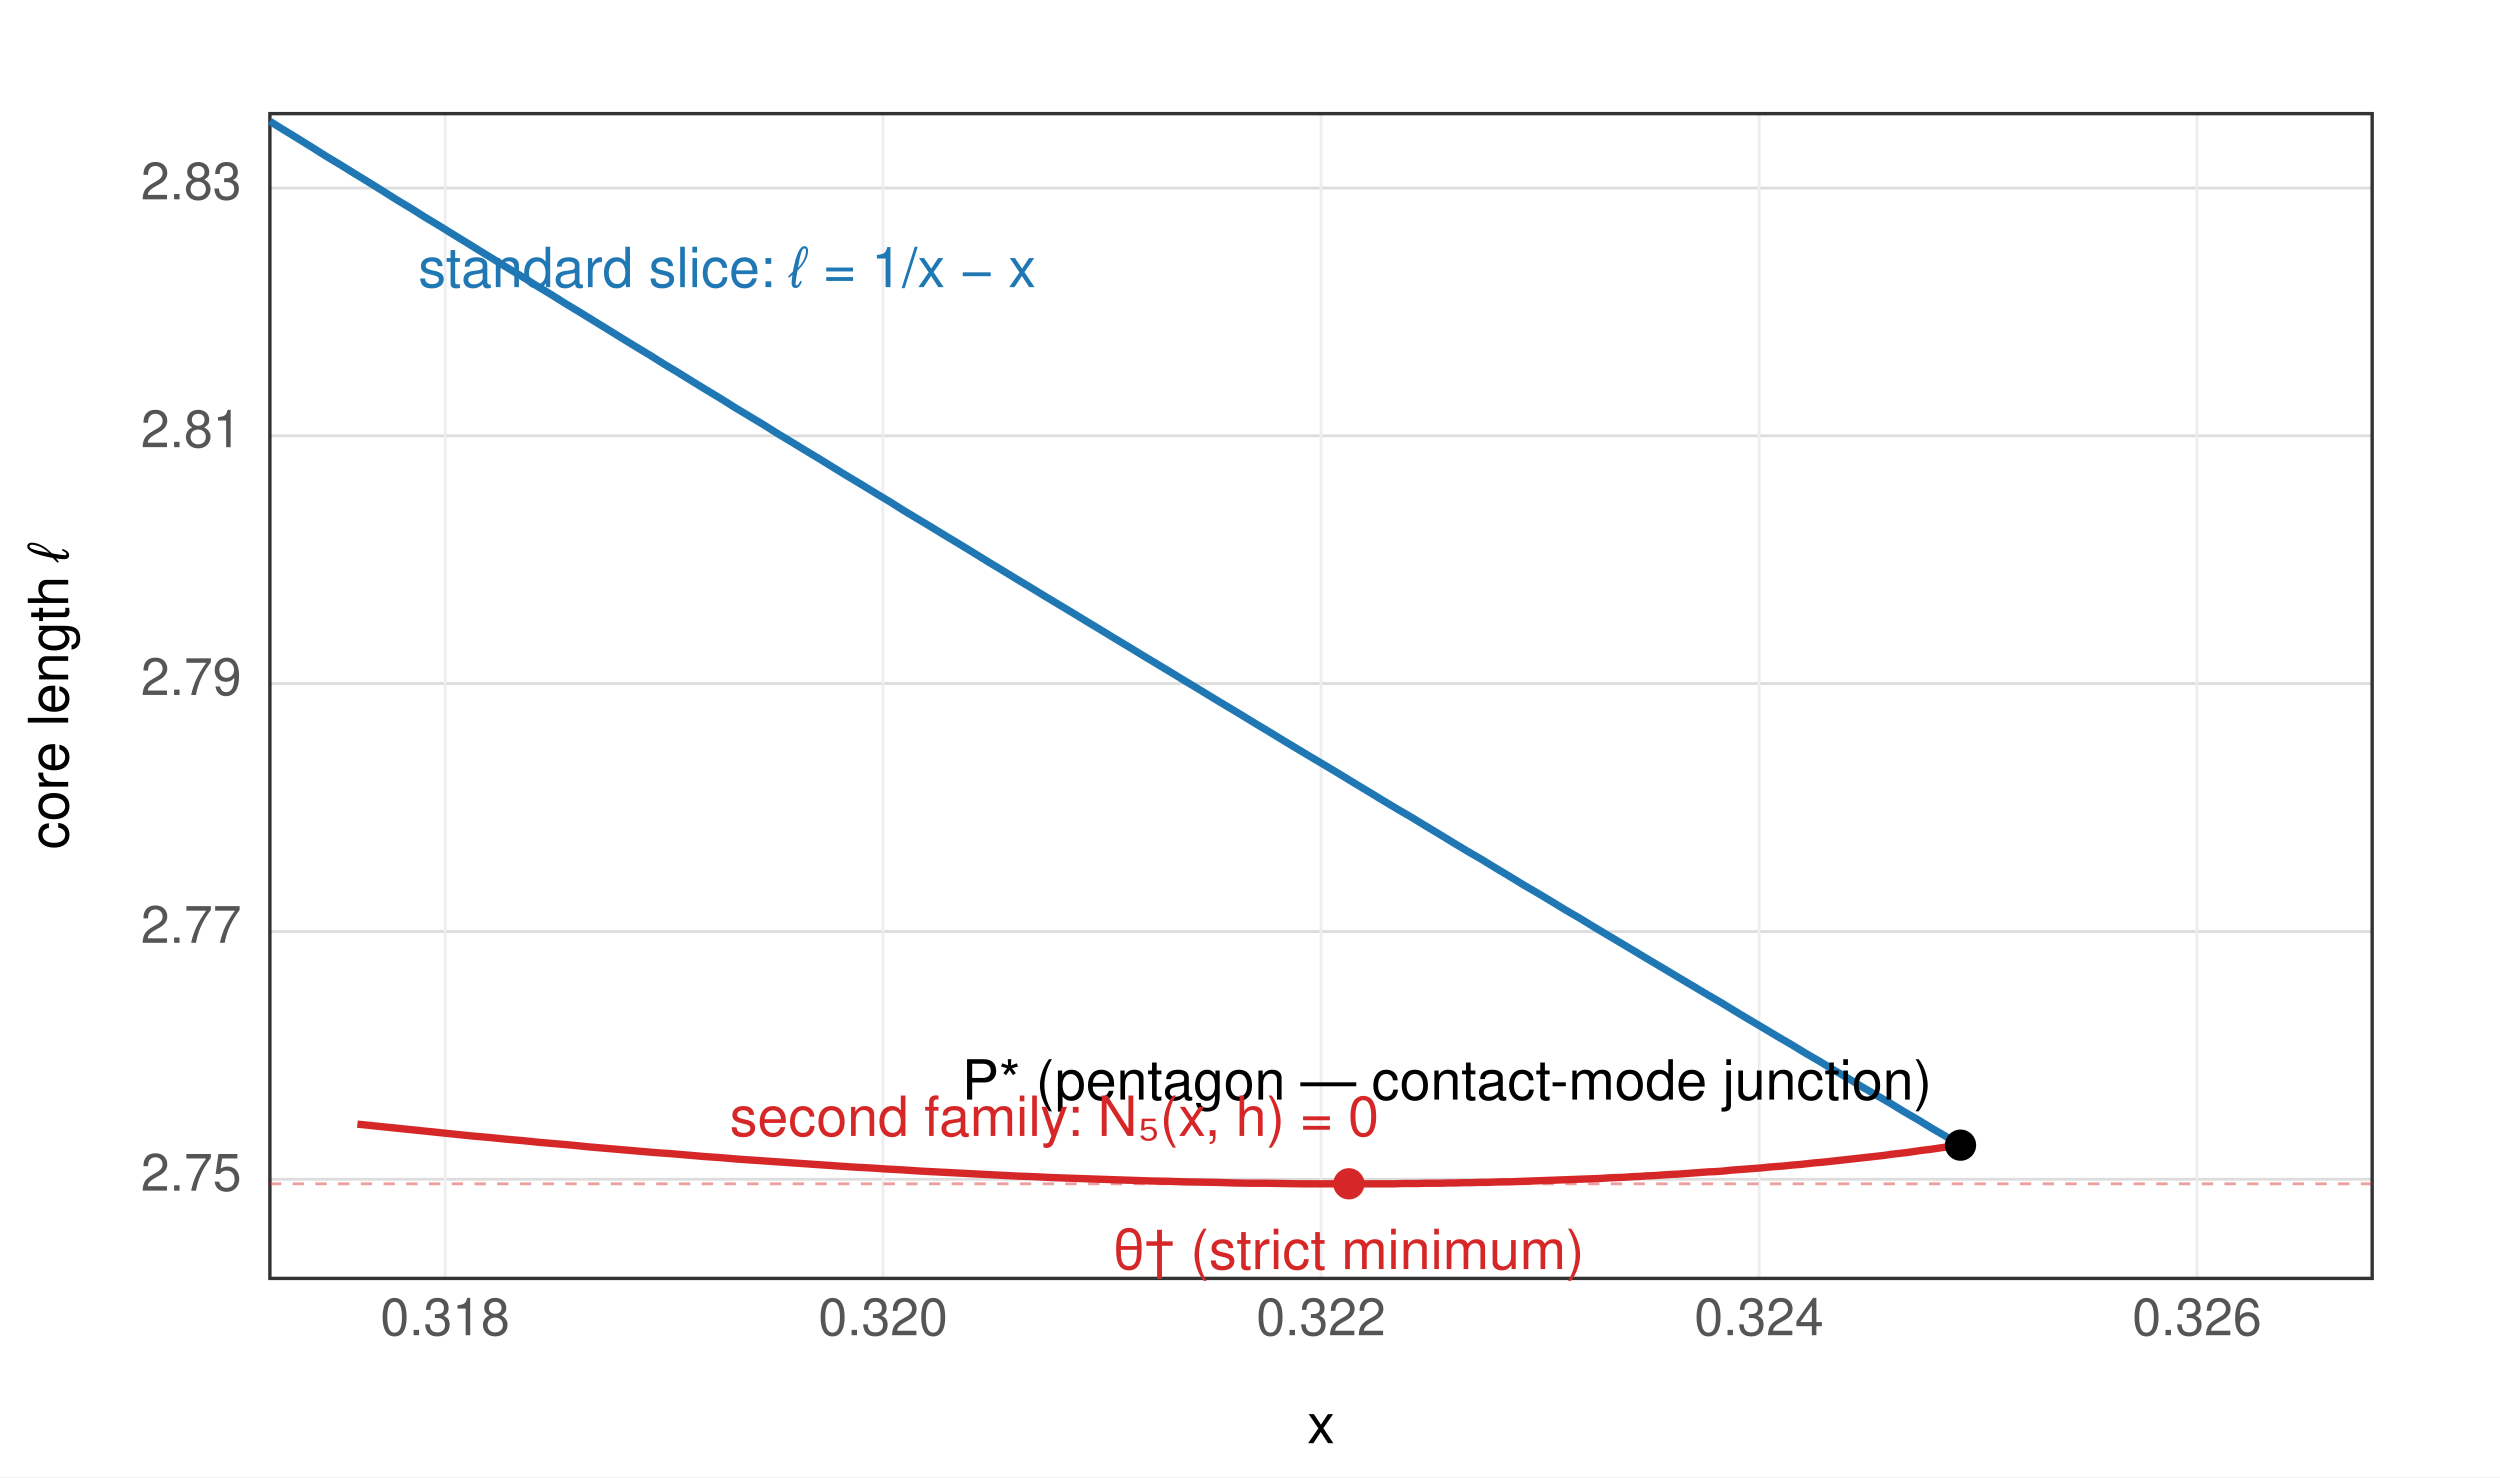
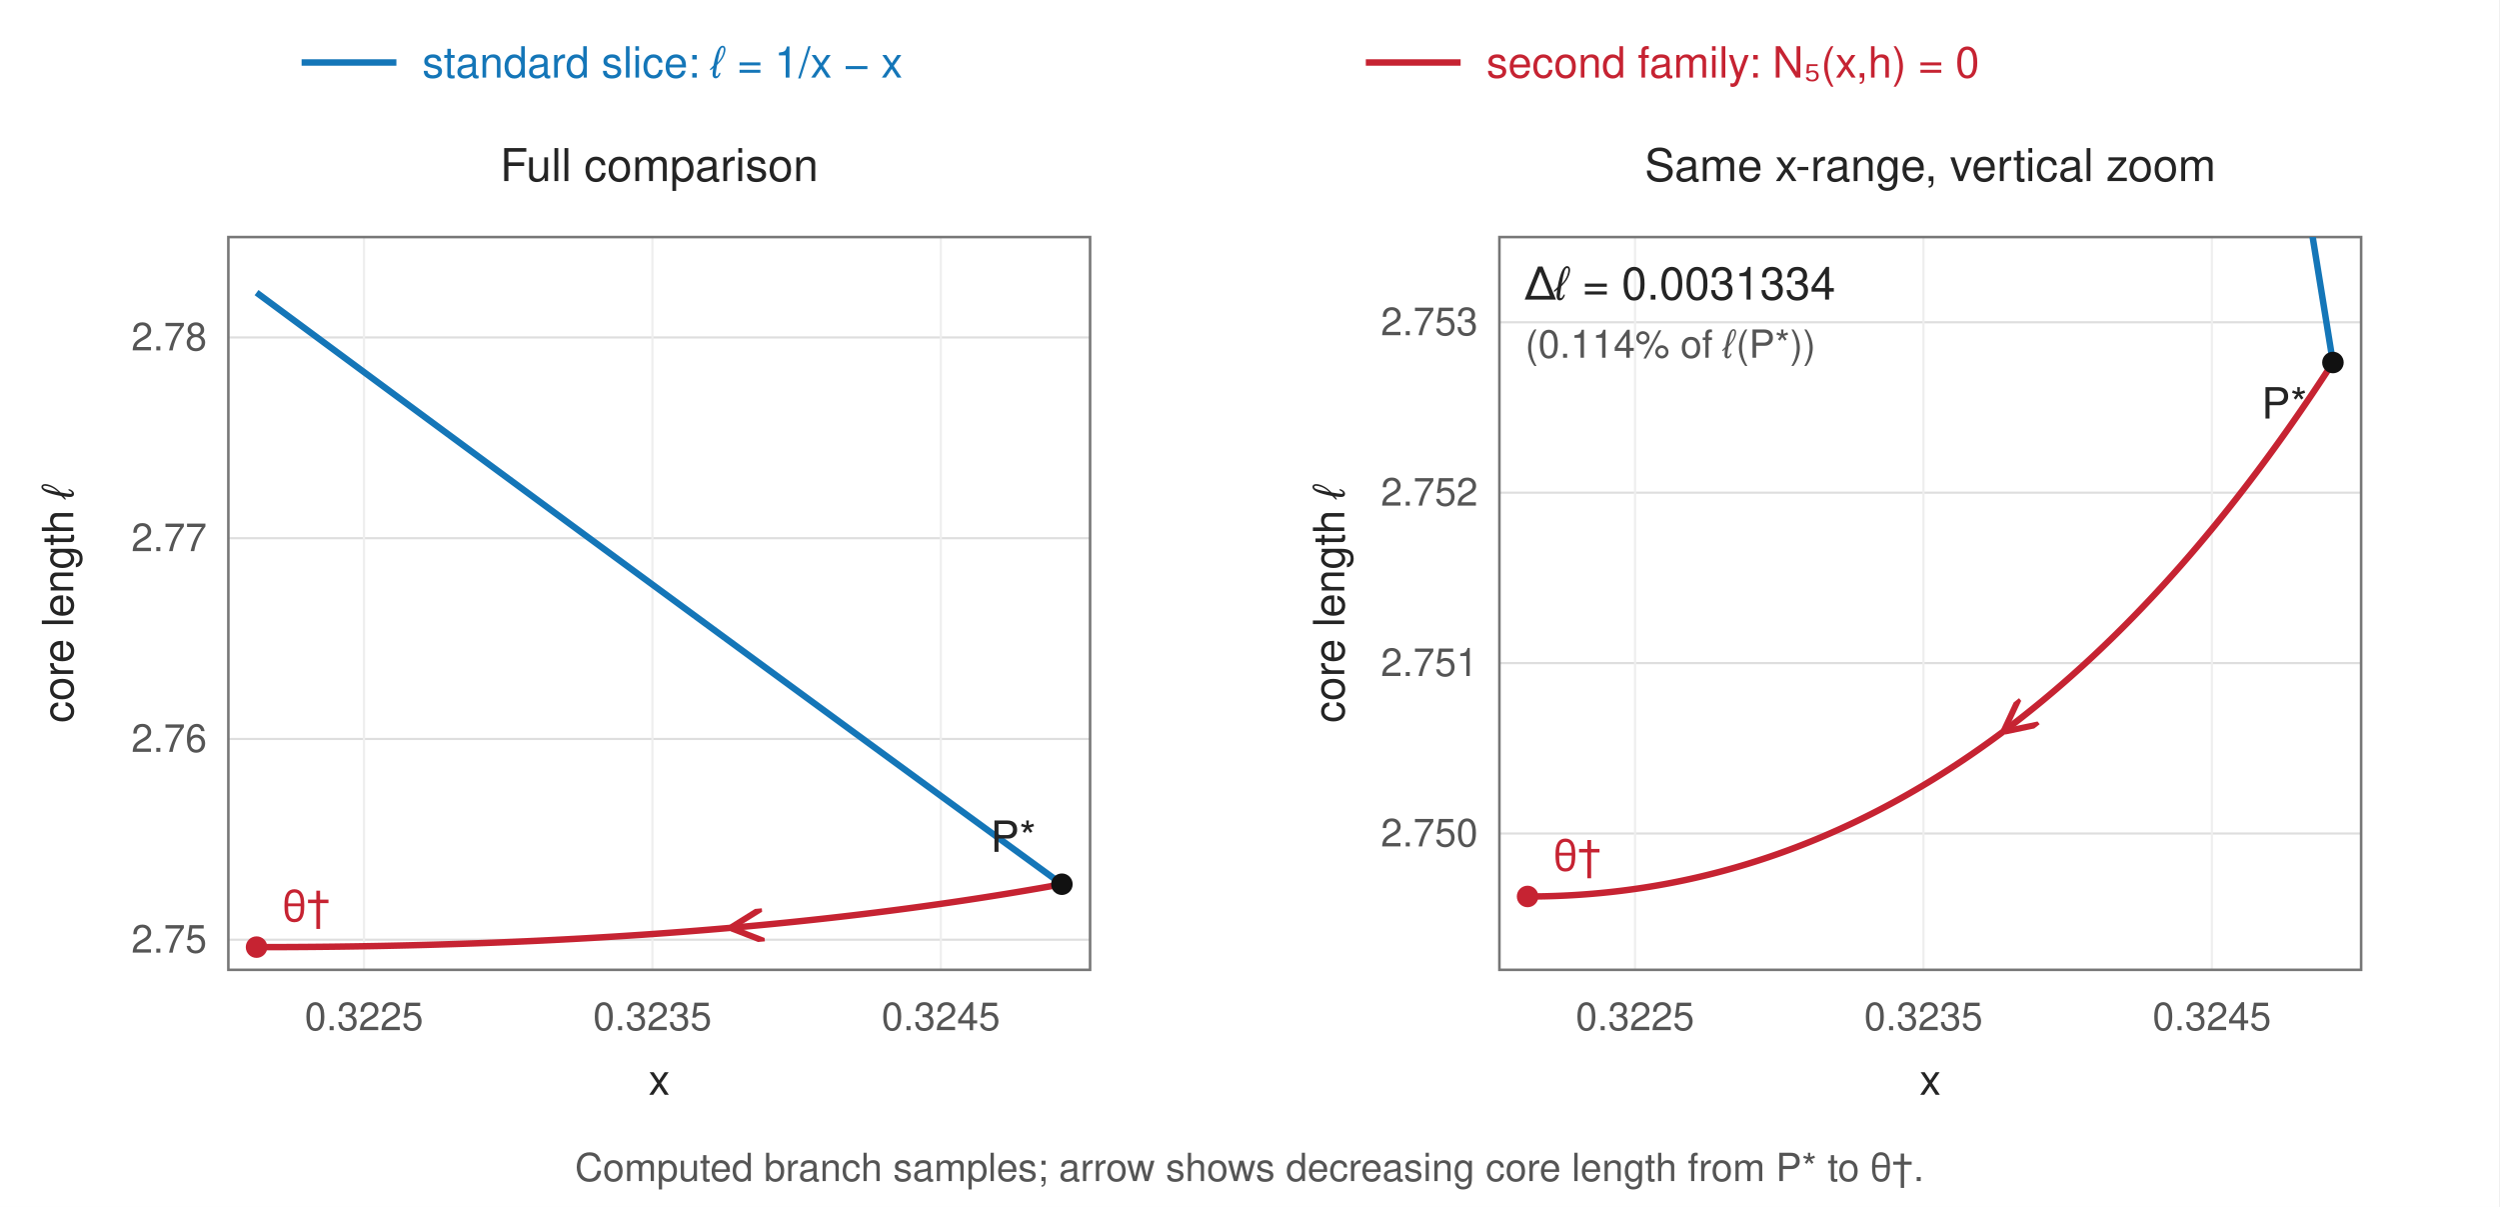
- <svg xmlns="http://www.w3.org/2000/svg" width="880" height="520" viewBox="0 0 880 520">
-   <rect width="880" height="520" fill="white" />
-   <line x1="95" y1="415.1" x2="835" y2="415.1" stroke="#ddd" />
-   <text x="85" y="419.106" font-family="Helvetica" font-size="18.2" fill="#555" text-anchor="end">2.75</text>
-   <line x1="95" y1="327.9" x2="835" y2="327.9" stroke="#ddd" />
-   <text x="85" y="331.872" font-family="Helvetica" font-size="18.2" fill="#555" text-anchor="end">2.77</text>
-   <line x1="95" y1="240.6" x2="835" y2="240.6" stroke="#ddd" />
-   <text x="85" y="244.638" font-family="Helvetica" font-size="18.2" fill="#555" text-anchor="end">2.79</text>
-   <line x1="95" y1="153.4" x2="835" y2="153.4" stroke="#ddd" />
-   <text x="85" y="157.404" font-family="Helvetica" font-size="18.2" fill="#555" text-anchor="end">2.81</text>
-   <line x1="95" y1="66.2" x2="835" y2="66.2" stroke="#ddd" />
-   <text x="85" y="70.17" font-family="Helvetica" font-size="18.2" fill="#555" text-anchor="end">2.83</text>
-   <line x1="156.7" y1="40" x2="156.7" y2="450" stroke="#eee" />
-   <text x="156.667" y="470" font-family="Helvetica" font-size="18.2" fill="#555" text-anchor="middle">0.318</text>
-   <line x1="310.8" y1="40" x2="310.8" y2="450" stroke="#eee" />
-   <text x="310.833" y="470" font-family="Helvetica" font-size="18.2" fill="#555" text-anchor="middle">0.320</text>
-   <line x1="465.0" y1="40" x2="465.0" y2="450" stroke="#eee" />
-   <text x="465" y="470" font-family="Helvetica" font-size="18.2" fill="#555" text-anchor="middle">0.322</text>
-   <line x1="619.2" y1="40" x2="619.2" y2="450" stroke="#eee" />
-   <text x="619.167" y="470" font-family="Helvetica" font-size="18.2" fill="#555" text-anchor="middle">0.324</text>
-   <line x1="773.3" y1="40" x2="773.3" y2="450" stroke="#eee" />
-   <text x="773.333" y="470" font-family="Helvetica" font-size="18.2" fill="#555" text-anchor="middle">0.326</text>
-   <rect x="95" y="40" width="740" height="410" fill="none" stroke="#333" stroke-width="1.2" />
-   <line x1="95" y1="416.7" x2="835" y2="416.7" stroke="#d62728" stroke-width="1" stroke-dasharray="4 4" opacity="0.45" />
-   <path d="M95.0,42.7 L100.0,45.8 L104.9,48.8 L109.9,51.9 L114.8,55.0 L119.8,58.0 L124.8,61.1 L129.7,64.1 L134.7,67.2 L139.6,70.3 L144.6,73.3 L149.5,76.4 L154.5,79.4 L159.5,82.5 L164.4,85.5 L169.4,88.6 L174.3,91.6 L179.3,94.7 L184.3,97.7 L189.2,100.8 L194.2,103.8 L199.1,106.9 L204.1,109.9 L209.1,113.0 L214.0,116.0 L219.0,119.1 L223.9,122.1 L228.9,125.1 L233.8,128.2 L238.8,131.2 L243.8,134.3 L248.7,137.3 L253.7,140.3 L258.6,143.4 L263.6,146.4 L268.6,149.4 L273.5,152.5 L278.5,155.5 L283.4,158.5 L288.4,161.5 L293.4,164.6 L298.3,167.6 L303.3,170.6 L308.2,173.6 L313.2,176.6 L318.1,179.7 L323.1,182.7 L328.1,185.7 L333.0,188.7 L338.0,191.7 L342.9,194.7 L347.9,197.8 L352.9,200.8 L357.8,203.8 L362.8,206.8 L367.7,209.8 L372.7,212.8 L377.7,215.8 L382.6,218.8 L387.6,221.8 L392.5,224.8 L397.5,227.8 L402.4,230.8 L407.4,233.8 L412.4,236.8 L417.3,239.8 L422.3,242.8 L427.2,245.8 L432.2,248.8 L437.2,251.8 L442.1,254.8 L447.1,257.8 L452.0,260.8 L457.0,263.8 L462.0,266.8 L466.9,269.7 L471.9,272.7 L476.8,275.7 L481.8,278.7 L486.7,281.7 L491.7,284.7 L496.7,287.6 L501.6,290.6 L506.6,293.6 L511.5,296.6 L516.5,299.6 L521.5,302.5 L526.4,305.5 L531.4,308.5 L536.3,311.5 L541.3,314.4 L546.3,317.4 L551.2,320.4 L556.2,323.3 L561.1,326.3 L566.1,329.3 L571.0,332.2 L576.0,335.2 L581.0,338.2 L585.9,341.1 L590.9,344.1 L595.8,347.0 L600.8,350.0 L605.8,352.9 L610.7,355.9 L615.7,358.9 L620.6,361.8 L625.6,364.8 L630.6,367.7 L635.5,370.7 L640.5,373.6 L645.4,376.6 L650.4,379.5 L655.3,382.5 L660.3,385.4 L665.3,388.3 L670.2,391.3 L675.2,394.2 L680.1,397.2 L685.1,400.1 L690.1,403.1" fill="none" stroke="#1f77b4" stroke-width="2.6" />
-   <path d="M125.8,395.7 L131.6,396.3 L137.5,396.9 L143.3,397.5 L149.1,398.1 L154.9,398.7 L160.7,399.3 L166.5,399.9 L172.4,400.4 L178.2,401.0 L184.0,401.5 L189.8,402.1 L195.6,402.6 L201.4,403.1 L207.3,403.7 L213.1,404.2 L218.9,404.7 L224.7,405.2 L230.5,405.7 L236.3,406.1 L242.2,406.6 L248.0,407.1 L253.8,407.5 L259.6,408.0 L265.4,408.4 L271.2,408.8 L277.1,409.2 L282.9,409.6 L288.7,410.0 L294.5,410.4 L300.3,410.8 L306.1,411.1 L312.0,411.5 L317.8,411.8 L323.6,412.2 L329.4,412.5 L335.2,412.8 L341.0,413.1 L346.9,413.4 L352.7,413.7 L358.5,414.0 L364.3,414.2 L370.1,414.5 L375.9,414.7 L381.8,414.9 L387.6,415.1 L393.4,415.3 L399.2,415.5 L405.0,415.7 L410.8,415.8 L416.7,416.0 L422.5,416.1 L428.3,416.2 L434.1,416.4 L439.9,416.5 L445.7,416.5 L451.6,416.6 L457.4,416.7 L463.2,416.7 L469.0,416.7 L474.8,416.7 L477.5,416.7 L480.2,416.7 L482.9,416.7 L485.6,416.7 L488.3,416.7 L491.0,416.7 L493.7,416.6 L496.4,416.6 L499.0,416.6 L501.7,416.5 L504.4,416.5 L507.1,416.5 L509.8,416.4 L512.5,416.4 L515.2,416.3 L517.9,416.3 L520.6,416.2 L523.3,416.2 L525.9,416.1 L528.6,416.0 L531.3,416.0 L534.0,415.9 L536.7,415.8 L539.4,415.7 L542.1,415.6 L544.8,415.5 L547.5,415.4 L550.2,415.3 L552.8,415.2 L555.5,415.1 L558.2,415.0 L560.9,414.9 L563.6,414.8 L566.3,414.6 L569.0,414.5 L571.7,414.4 L574.4,414.2 L577.1,414.1 L579.8,413.9 L582.4,413.8 L585.1,413.6 L587.8,413.4 L590.5,413.3 L593.2,413.1 L595.9,412.9 L598.6,412.7 L601.3,412.5 L604.0,412.4 L606.7,412.2 L609.3,411.9 L612.0,411.7 L614.7,411.5 L617.4,411.3 L620.1,411.1 L622.8,410.8 L625.5,410.6 L628.2,410.4 L630.9,410.1 L633.6,409.9 L636.3,409.6 L638.9,409.3 L641.6,409.1 L644.3,408.8 L647.0,408.5 L649.7,408.2 L652.4,407.9 L655.1,407.6 L657.8,407.3 L660.5,407.0 L663.2,406.7 L665.8,406.3 L668.5,406.0 L671.2,405.7 L673.9,405.3 L676.6,404.9 L679.3,404.6 L682.0,404.2 L684.7,403.8 L687.4,403.4 L690.1,403.1" fill="none" stroke="#d62728" stroke-width="2.6" />
-   <circle cx="690.1" cy="403.1" r="5.5" fill="#000" />
-   <text x="680.06" y="387.051" font-family="Helvetica" font-size="19.5" fill="#000" text-anchor="end">P*  (pentagon — contact-mode junction)</text>
-   <circle cx="474.8" cy="416.7" r="5.5" fill="#d62728" />
-   <text x="474.828" y="446.718" font-family="Helvetica" font-size="19.5" fill="#d62728" text-anchor="middle">θ†  (strict minimum)</text>
-   <text x="147.25" y="101.064" font-family="Helvetica" font-size="19.5" fill="#1f77b4" text-anchor="start">standard slice:  ℓ = 1/x − x</text>
-   <text x="256.875" y="399.84" font-family="Helvetica" font-size="19.5" fill="#d62728" text-anchor="start">second family:  N₅(x, h) = 0</text>
-   <text x="465.0" y="508" font-family="Helvetica" font-size="19.5" fill="#000" text-anchor="middle">x</text>
-   <text x="24" y="245.0" font-family="Helvetica" font-size="19.5" fill="#000" text-anchor="middle" transform="rotate(-90 24 245.0)">core length ℓ</text>
+ <svg xmlns="http://www.w3.org/2000/svg" width="1160" height="560" viewBox="0 0 1160 560">
+   <rect width="1160" height="560" fill="white" />
+   <style>text{font-family:Helvetica,Arial,sans-serif;fill:#242424;font-size:20px} .tick{font-size:18px;fill:#555} .label{font-size:21px}</style>
+   <defs>
+     <marker id="red-arrow" markerWidth="7" markerHeight="7" refX="5" refY="3.5" orient="auto">
+       <path d="M0,0 L7,3.5 L0,7" fill="none" stroke="#c62332" stroke-width="1.3" />
+     </marker>
+   </defs>
+   <text x="306.000" y="84.000" text-anchor="middle" class="label">Full comparison</text>
+   <clipPath id="plot-0">
+     <rect x="106" y="110" width="400" height="340" />
+   </clipPath>
+   <line x1="106.000" y1="436.027" x2="506.000" y2="436.027" stroke="#dedede" stroke-width="1" />
+   <text x="96.000" y="442.027" text-anchor="end" class="tick">2.75</text>
+   <line x1="106.000" y1="342.877" x2="506.000" y2="342.877" stroke="#dedede" stroke-width="1" />
+   <text x="96.000" y="348.877" text-anchor="end" class="tick">2.76</text>
+   <line x1="106.000" y1="249.726" x2="506.000" y2="249.726" stroke="#dedede" stroke-width="1" />
+   <text x="96.000" y="255.726" text-anchor="end" class="tick">2.77</text>
+   <line x1="106.000" y1="156.575" x2="506.000" y2="156.575" stroke="#dedede" stroke-width="1" />
+   <text x="96.000" y="162.575" text-anchor="end" class="tick">2.78</text>
+   <line x1="168.956" y1="110.000" x2="168.956" y2="450.000" stroke="#eeeeee" stroke-width="1" />
+   <text x="168.956" y="478.000" text-anchor="middle" class="tick">0.3225</text>
+   <line x1="302.841" y1="110.000" x2="302.841" y2="450.000" stroke="#eeeeee" stroke-width="1" />
+   <text x="302.841" y="478.000" text-anchor="middle" class="tick">0.3235</text>
+   <line x1="436.725" y1="110.000" x2="436.725" y2="450.000" stroke="#eeeeee" stroke-width="1" />
+   <text x="436.725" y="478.000" text-anchor="middle" class="tick">0.3245</text>
+   <rect x="106" y="110" width="400" height="340" fill="none" stroke="#777" stroke-width="1.2" />
+   <text x="306.000" y="508.000" text-anchor="middle">x</text>
+   <text x="34.000" y="280.000" text-anchor="middle" transform="rotate(-90 34 280.0)">core length ℓ</text>
+   <g clip-path="url(#plot-0)">
+     <polyline id="standard-0" points="119.084,135.771 120.019,136.463 120.953,137.155 121.888,137.846 122.822,138.538 123.757,139.229 124.692,139.921 125.626,140.612 126.561,141.304 127.495,141.995 128.43,142.686 129.364,143.378 130.299,144.069 131.234,144.761 132.168,145.452 133.103,146.143 134.037,146.834 134.972,147.526 135.906,148.217 136.841,148.908 137.776,149.599 138.71,150.29 139.645,150.981 140.579,151.672 141.514,152.363 142.449,153.054 143.383,153.745 144.318,154.436 145.252,155.127 146.187,155.818 147.121,156.509 148.056,157.2 148.991,157.891 149.925,158.581 150.86,159.272 151.794,159.963 152.729,160.654 153.664,161.344 154.598,162.035 155.533,162.725 156.467,163.416 157.402,164.107 158.336,164.797 159.271,165.488 160.206,166.178 161.14,166.869 162.075,167.559 163.009,168.249 163.944,168.94 164.879,169.63 165.813,170.32 166.748,171.011 167.682,171.701 168.617,172.391 169.551,173.082 170.486,173.772 171.421,174.462 172.355,175.152 173.29,175.842 174.224,176.532 175.159,177.222 176.094,177.912 177.028,178.602 177.963,179.292 178.897,179.982 179.832,180.672 180.766,181.362 181.701,182.052 182.636,182.742 183.57,183.431 184.505,184.121 185.439,184.811 186.374,185.501 187.308,186.19 188.243,186.88 189.178,187.57 190.112,188.259 191.047,188.949 191.981,189.638 192.916,190.328 193.851,191.018 194.785,191.707 195.72,192.396 196.654,193.086 197.589,193.775 198.523,194.465 199.458,195.154 200.393,195.843 201.327,196.533 202.262,197.222 203.196,197.911 204.131,198.6 205.065,199.29 206,199.979 206.935,200.668 207.869,201.357 208.804,202.046 209.738,202.735 210.673,203.424 211.607,204.113 212.542,204.802 213.477,205.491 214.411,206.18 215.346,206.869 216.28,207.558 217.215,208.246 218.149,208.935 219.084,209.624 220.019,210.313 220.953,211.001 221.888,211.69 222.822,212.379 223.757,213.067 224.692,213.756 225.626,214.445 226.561,215.133 227.495,215.822 228.43,216.51 229.364,217.199 230.299,217.887 231.234,218.576 232.168,219.264 233.103,219.952 234.037,220.641 234.972,221.329 235.906,222.017 236.841,222.706 237.776,223.394 238.71,224.082 239.645,224.77 240.579,225.458 241.514,226.147 242.449,226.835 243.383,227.523 244.318,228.211 245.252,228.899 246.187,229.587 247.121,230.275 248.056,230.963 248.991,231.651 249.925,232.339 250.86,233.026 251.794,233.714 252.729,234.402 253.664,235.09 254.598,235.778 255.533,236.465 256.467,237.153 257.402,237.841 258.336,238.528 259.271,239.216 260.206,239.904 261.14,240.591 262.075,241.279 263.009,241.966 263.944,242.654 264.878,243.341 265.813,244.029 266.748,244.716 267.682,245.403 268.617,246.091 269.551,246.778 270.486,247.465 271.421,248.153 272.355,248.84 273.29,249.527 274.224,250.214 275.159,250.901 276.094,251.589 277.028,252.276 277.963,252.963 278.897,253.65 279.832,254.337 280.766,255.024 281.701,255.711 282.635,256.398 283.57,257.085 284.505,257.772 285.439,258.459 286.374,259.145 287.308,259.832 288.243,260.519 289.178,261.206 290.112,261.892 291.047,262.579 291.981,263.266 292.916,263.952 293.851,264.639 294.785,265.326 295.72,266.012 296.654,266.699 297.589,267.385 298.523,268.072 299.458,268.758 300.392,269.445 301.327,270.131 302.262,270.817 303.196,271.504 304.131,272.19 305.065,272.877 306,273.563 306.935,274.249 307.869,274.935 308.804,275.622 309.738,276.308 310.673,276.994 311.608,277.68 312.542,278.366 313.477,279.052 314.411,279.738 315.346,280.424 316.28,281.11 317.215,281.796 318.149,282.482 319.084,283.168 320.019,283.854 320.953,284.54 321.888,285.226 322.822,285.911 323.757,286.597 324.692,287.283 325.626,287.969 326.561,288.654 327.495,289.34 328.43,290.026 329.365,290.711 330.299,291.397 331.234,292.082 332.168,292.768 333.103,293.453 334.037,294.139 334.972,294.824 335.906,295.51 336.841,296.195 337.776,296.88 338.71,297.566 339.645,298.251 340.579,298.936 341.514,299.622 342.449,300.307 343.383,300.992 344.318,301.677 345.252,302.362 346.187,303.048 347.122,303.733 348.056,304.418 348.991,305.103 349.925,305.788 350.86,306.473 351.794,307.158 352.729,307.843 353.664,308.527 354.598,309.212 355.533,309.897 356.467,310.582 357.402,311.267 358.336,311.952 359.271,312.637 360.206,313.321 361.14,314.006 362.075,314.691 363.009,315.375 363.944,316.06 364.878,316.744 365.813,317.429 366.748,318.113 367.682,318.798 368.617,319.483 369.551,320.167 370.486,320.851 371.421,321.536 372.355,322.22 373.29,322.904 374.224,323.589 375.159,324.273 376.094,324.957 377.028,325.642 377.963,326.326 378.897,327.01 379.832,327.694 380.766,328.378 381.701,329.062 382.635,329.747 383.57,330.431 384.505,331.115 385.439,331.799 386.374,332.483 387.308,333.167 388.243,333.851 389.178,334.534 390.112,335.218 391.047,335.902 391.981,336.586 392.916,337.27 393.851,337.954 394.785,338.637 395.72,339.321 396.654,340.005 397.589,340.688 398.523,341.372 399.458,342.056 400.392,342.739 401.327,343.423 402.262,344.106 403.196,344.79 404.131,345.473 405.065,346.157 406,346.84 406.935,347.524 407.869,348.207 408.804,348.89 409.738,349.574 410.673,350.257 411.608,350.94 412.542,351.623 413.477,352.307 414.411,352.99 415.346,353.673 416.28,354.356 417.215,355.039 418.149,355.722 419.084,356.405 420.019,357.088 420.953,357.771 421.888,358.454 422.822,359.137 423.757,359.82 424.692,360.503 425.626,361.186 426.561,361.869 427.495,362.551 428.43,363.234 429.365,363.917 430.299,364.6 431.234,365.282 432.168,365.965 433.103,366.648 434.037,367.33 434.972,368.013 435.906,368.695 436.841,369.378 437.776,370.061 438.71,370.743 439.645,371.425 440.579,372.108 441.514,372.79 442.449,373.473 443.383,374.155 444.318,374.837 445.252,375.52 446.187,376.202 447.122,376.884 448.056,377.567 448.991,378.249 449.925,378.931 450.86,379.613 451.794,380.295 452.729,380.977 453.664,381.659 454.598,382.341 455.533,383.023 456.467,383.705 457.402,384.387 458.336,385.069 459.271,385.751 460.206,386.433 461.14,387.115 462.075,387.797 463.009,388.478 463.944,389.16 464.878,389.842 465.813,390.524 466.748,391.205 467.682,391.887 468.617,392.569 469.551,393.25 470.486,393.932 471.421,394.613 472.355,395.295 473.29,395.976 474.224,396.658 475.159,397.339 476.094,398.021 477.028,398.702 477.963,399.384 478.897,400.065 479.832,400.746 480.766,401.428 481.701,402.109 482.635,402.79 483.57,403.471 484.505,404.152 485.439,404.834 486.374,405.515 487.308,406.196 488.243,406.877 489.178,407.558 490.112,408.239 491.047,408.92 491.981,409.601 492.916,410.282" fill="none" stroke="#1476b8" stroke-width="3" stroke-linejoin="round" />
+     <polyline id="second-0" points="119.084,439.469 120.019,439.469 120.953,439.469 121.888,439.468 122.822,439.467 123.757,439.466 124.692,439.464 125.626,439.462 126.561,439.46 127.495,439.458 128.43,439.455 129.364,439.452 130.299,439.449 131.234,439.446 132.168,439.442 133.103,439.438 134.037,439.433 134.972,439.428 135.906,439.423 136.841,439.418 137.776,439.413 138.71,439.407 139.645,439.401 140.579,439.394 141.514,439.388 142.449,439.381 143.383,439.373 144.318,439.366 145.252,439.358 146.187,439.35 147.121,439.341 148.056,439.332 148.991,439.323 149.925,439.314 150.86,439.304 151.794,439.294 152.729,439.284 153.664,439.274 154.598,439.263 155.533,439.252 156.467,439.24 157.402,439.228 158.336,439.216 159.271,439.204 160.206,439.191 161.14,439.178 162.075,439.165 163.009,439.151 163.944,439.138 164.879,439.123 165.813,439.109 166.748,439.094 167.682,439.079 168.617,439.064 169.551,439.048 170.486,439.032 171.421,439.016 172.355,438.999 173.29,438.982 174.224,438.965 175.159,438.948 176.094,438.93 177.028,438.912 177.963,438.893 178.897,438.874 179.832,438.855 180.766,438.836 181.701,438.816 182.636,438.796 183.57,438.776 184.505,438.755 185.439,438.734 186.374,438.713 187.308,438.691 188.243,438.669 189.178,438.647 190.112,438.625 191.047,438.602 191.981,438.579 192.916,438.555 193.851,438.531 194.785,438.507 195.72,438.483 196.654,438.458 197.589,438.433 198.523,438.407 199.458,438.381 200.393,438.355 201.327,438.329 202.262,438.302 203.196,438.275 204.131,438.248 205.065,438.22 206,438.192 206.935,438.164 207.869,438.135 208.804,438.106 209.738,438.077 210.673,438.047 211.607,438.017 212.542,437.986 213.477,437.956 214.411,437.925 215.346,437.893 216.28,437.862 217.215,437.83 218.149,437.797 219.084,437.765 220.019,437.731 220.953,437.698 221.888,437.664 222.822,437.63 223.757,437.596 224.692,437.561 225.626,437.526 226.561,437.491 227.495,437.455 228.43,437.419 229.364,437.383 230.299,437.346 231.234,437.309 232.168,437.271 233.103,437.233 234.037,437.195 234.972,437.157 235.906,437.118 236.841,437.079 237.776,437.039 238.71,436.999 239.645,436.959 240.579,436.918 241.514,436.877 242.449,436.836 243.383,436.795 244.318,436.752 245.252,436.71 246.187,436.667 247.121,436.624 248.056,436.581 248.991,436.537 249.925,436.493 250.86,436.449 251.794,436.404 252.729,436.358 253.664,436.313 254.598,436.267 255.533,436.221 256.467,436.174 257.402,436.127 258.336,436.079 259.271,436.032 260.206,435.984 261.14,435.935 262.075,435.886 263.009,435.837 263.944,435.788 264.878,435.738 265.813,435.687 266.748,435.637 267.682,435.586 268.617,435.534 269.551,435.482 270.486,435.43 271.421,435.377 272.355,435.325 273.29,435.271 274.224,435.218 275.159,435.164 276.094,435.109 277.028,435.054 277.963,434.999 278.897,434.943 279.832,434.888 280.766,434.831 281.701,434.775 282.635,434.717 283.57,434.66 284.505,434.602 285.439,434.544 286.374,434.485 287.308,434.426 288.243,434.367 289.178,434.307 290.112,434.247 291.047,434.186 291.981,434.125 292.916,434.064 293.851,434.002 294.785,433.94 295.72,433.877 296.654,433.815 297.589,433.751 298.523,433.688 299.458,433.623 300.392,433.559 301.327,433.494 302.262,433.429 303.196,433.363 304.131,433.297 305.065,433.23 306,433.163 306.935,433.096 307.869,433.028 308.804,432.96 309.738,432.892 310.673,432.823 311.608,432.753 312.542,432.684 313.477,432.613 314.411,432.543 315.346,432.472 316.28,432.4 317.215,432.329 318.149,432.256 319.084,432.184 320.019,432.111 320.953,432.037 321.888,431.963 322.822,431.889 323.757,431.814 324.692,431.739 325.626,431.663 326.561,431.587 327.495,431.511 328.43,431.434 329.365,431.357 330.299,431.279 331.234,431.201 332.168,431.123 333.103,431.043 334.037,430.964 334.972,430.884 335.906,430.804 336.841,430.723 337.776,430.642 338.71,430.56 339.645,430.478 340.579,430.396 341.514,430.313 342.449,430.23 343.383,430.146 344.318,430.062 345.252,429.977 346.187,429.892 347.122,429.807 348.056,429.721 348.991,429.634 349.925,429.547 350.86,429.46 351.794,429.372 352.729,429.284 353.664,429.195 354.598,429.106 355.533,429.017 356.467,428.927 357.402,428.836 358.336,428.745 359.271,428.654 360.206,428.562 361.14,428.47 362.075,428.377 363.009,428.284 363.944,428.19 364.878,428.096 365.813,428.002 366.748,427.906 367.682,427.811 368.617,427.715 369.551,427.618 370.486,427.522 371.421,427.424 372.355,427.326 373.29,427.228 374.224,427.129 375.159,427.03 376.094,426.93 377.028,426.83 377.963,426.729 378.897,426.628 379.832,426.526 380.766,426.424 381.701,426.321 382.635,426.218 383.57,426.115 384.505,426.01 385.439,425.906 386.374,425.801 387.308,425.695 388.243,425.589 389.178,425.483 390.112,425.375 391.047,425.268 391.981,425.16 392.916,425.051 393.851,424.942 394.785,424.833 395.72,424.723 396.654,424.612 397.589,424.501 398.523,424.39 399.458,424.278 400.392,424.165 401.327,424.052 402.262,423.938 403.196,423.824 404.131,423.71 405.065,423.595 406,423.479 406.935,423.363 407.869,423.246 408.804,423.129 409.738,423.012 410.673,422.893 411.608,422.774 412.542,422.655 413.477,422.536 414.411,422.415 415.346,422.294 416.28,422.173 417.215,422.051 418.149,421.929 419.084,421.806 420.019,421.682 420.953,421.558 421.888,421.434 422.822,421.309 423.757,421.183 424.692,421.057 425.626,420.93 426.561,420.803 427.495,420.675 428.43,420.547 429.365,420.418 430.299,420.288 431.234,420.158 432.168,420.028 433.103,419.897 434.037,419.765 434.972,419.633 435.906,419.5 436.841,419.367 437.776,419.233 438.71,419.098 439.645,418.963 440.579,418.828 441.514,418.692 442.449,418.555 443.383,418.418 444.318,418.28 445.252,418.141 446.187,418.002 447.122,417.863 448.056,417.722 448.991,417.582 449.925,417.44 450.86,417.298 451.794,417.156 452.729,417.013 453.664,416.869 454.598,416.725 455.533,416.58 456.467,416.435 457.402,416.289 458.336,416.142 459.271,415.995 460.206,415.847 461.14,415.698 462.075,415.549 463.009,415.4 463.944,415.25 464.878,415.099 465.813,414.947 466.748,414.795 467.682,414.642 468.617,414.489 469.551,414.335 470.486,414.181 471.421,414.026 472.355,413.87 473.29,413.713 474.224,413.556 475.159,413.399 476.094,413.24 477.028,413.082 477.963,412.922 478.897,412.762 479.832,412.601 480.766,412.44 481.701,412.278 482.635,412.115 483.57,411.952 484.505,411.788 485.439,411.623 486.374,411.457 487.308,411.291 488.243,411.125 489.178,410.958 490.112,410.79 491.047,410.621 491.981,410.452 492.916,410.282" fill="none" stroke="#c62332" stroke-width="3" stroke-linejoin="round" />
+     <line x1="357.402" y1="428.836" x2="343.383" y2="430.146" stroke="#c62332" stroke-width="2.2" marker-end="url(#red-arrow)" />
+   </g>
+   <circle cx="119.084" cy="439.469" r="5" fill="#c62332" />
+   <circle cx="492.916" cy="410.282" r="5" fill="#111111" />
+   <text x="480.916" y="395.282" text-anchor="end">P*</text>
+   <text x="131.084" y="427.469" text-anchor="start" style="fill:#c62332">θ†</text>
+   <text x="896.000" y="84.000" text-anchor="middle" class="label">Same x-range, vertical zoom</text>
+   <clipPath id="plot-1">
+     <rect x="696" y="110" width="400" height="340" />
+   </clipPath>
+   <line x1="696.000" y1="386.744" x2="1096.000" y2="386.744" stroke="#dedede" stroke-width="1" />
+   <text x="686.000" y="392.744" text-anchor="end" class="tick">2.750</text>
+   <line x1="696.000" y1="307.674" x2="1096.000" y2="307.674" stroke="#dedede" stroke-width="1" />
+   <text x="686.000" y="313.674" text-anchor="end" class="tick">2.751</text>
+   <line x1="696.000" y1="228.605" x2="1096.000" y2="228.605" stroke="#dedede" stroke-width="1" />
+   <text x="686.000" y="234.605" text-anchor="end" class="tick">2.752</text>
+   <line x1="696.000" y1="149.535" x2="1096.000" y2="149.535" stroke="#dedede" stroke-width="1" />
+   <text x="686.000" y="155.535" text-anchor="end" class="tick">2.753</text>
+   <line x1="758.956" y1="110.000" x2="758.956" y2="450.000" stroke="#eeeeee" stroke-width="1" />
+   <text x="758.956" y="478.000" text-anchor="middle" class="tick">0.3225</text>
+   <line x1="892.841" y1="110.000" x2="892.841" y2="450.000" stroke="#eeeeee" stroke-width="1" />
+   <text x="892.841" y="478.000" text-anchor="middle" class="tick">0.3235</text>
+   <line x1="1026.725" y1="110.000" x2="1026.725" y2="450.000" stroke="#eeeeee" stroke-width="1" />
+   <text x="1026.725" y="478.000" text-anchor="middle" class="tick">0.3245</text>
+   <rect x="696" y="110" width="400" height="340" fill="none" stroke="#777" stroke-width="1.2" />
+   <text x="896.000" y="508.000" text-anchor="middle">x</text>
+   <text x="624.000" y="280.000" text-anchor="middle" transform="rotate(-90 624 280.0)">core length ℓ</text>
+   <g clip-path="url(#plot-1)">
+     <polyline id="standard-1" points="709.084,-2161.942 710.019,-2156.071 710.953,-2150.2 711.888,-2144.329 712.822,-2138.459 713.757,-2132.589 714.692,-2126.719 715.626,-2120.85 716.561,-2114.98 717.495,-2109.111 718.43,-2103.242 719.365,-2097.374 720.299,-2091.505 721.234,-2085.637 722.168,-2079.769 723.103,-2073.901 724.037,-2068.034 724.972,-2062.166 725.907,-2056.3 726.841,-2050.433 727.776,-2044.566 728.71,-2038.7 729.645,-2032.834 730.579,-2026.968 731.514,-2021.102 732.449,-2015.236 733.383,-2009.371 734.318,-2003.506 735.252,-1997.642 736.187,-1991.777 737.121,-1985.913 738.056,-1980.049 738.991,-1974.185 739.925,-1968.321 740.86,-1962.458 741.794,-1956.595 742.729,-1950.732 743.664,-1944.869 744.598,-1939.007 745.533,-1933.145 746.467,-1927.283 747.402,-1921.421 748.336,-1915.559 749.271,-1909.698 750.206,-1903.837 751.14,-1897.976 752.075,-1892.115 753.009,-1886.255 753.944,-1880.395 754.879,-1874.535 755.813,-1868.675 756.748,-1862.816 757.682,-1856.957 758.617,-1851.098 759.551,-1845.239 760.486,-1839.38 761.421,-1833.522 762.355,-1827.664 763.29,-1821.806 764.224,-1815.948 765.159,-1810.091 766.093,-1804.234 767.028,-1798.377 767.963,-1792.52 768.897,-1786.664 769.832,-1780.807 770.766,-1774.951 771.701,-1769.096 772.635,-1763.24 773.57,-1757.385 774.505,-1751.53 775.439,-1745.675 776.374,-1739.82 777.308,-1733.966 778.243,-1728.112 779.178,-1722.258 780.112,-1716.404 781.047,-1710.55 781.981,-1704.697 782.916,-1698.844 783.851,-1692.991 784.785,-1687.139 785.72,-1681.286 786.654,-1675.434 787.589,-1669.582 788.523,-1663.731 789.458,-1657.879 790.393,-1652.028 791.327,-1646.177 792.262,-1640.326 793.196,-1634.476 794.131,-1628.626 795.065,-1622.776 796,-1616.926 796.935,-1611.076 797.869,-1605.227 798.804,-1599.378 799.738,-1593.529 800.673,-1587.68 801.607,-1581.832 802.542,-1575.983 803.477,-1570.135 804.411,-1564.288 805.346,-1558.44 806.28,-1552.593 807.215,-1546.746 808.149,-1540.899 809.084,-1535.052 810.019,-1529.206 810.953,-1523.36 811.888,-1517.514 812.822,-1511.668 813.757,-1505.823 814.692,-1499.977 815.626,-1494.132 816.561,-1488.288 817.495,-1482.443 818.43,-1476.599 819.365,-1470.755 820.299,-1464.911 821.234,-1459.067 822.168,-1453.224 823.103,-1447.38 824.037,-1441.537 824.972,-1435.695 825.907,-1429.852 826.841,-1424.01 827.776,-1418.168 828.71,-1412.326 829.645,-1406.485 830.579,-1400.643 831.514,-1394.802 832.449,-1388.961 833.383,-1383.12 834.318,-1377.28 835.252,-1371.44 836.187,-1365.6 837.121,-1359.76 838.056,-1353.921 838.991,-1348.081 839.925,-1342.242 840.86,-1336.403 841.794,-1330.565 842.729,-1324.726 843.664,-1318.888 844.598,-1313.05 845.533,-1307.213 846.467,-1301.375 847.402,-1295.538 848.336,-1289.701 849.271,-1283.864 850.206,-1278.028 851.14,-1272.191 852.075,-1266.355 853.009,-1260.519 853.944,-1254.684 854.879,-1248.848 855.813,-1243.013 856.748,-1237.178 857.682,-1231.343 858.617,-1225.509 859.551,-1219.675 860.486,-1213.841 861.421,-1208.007 862.355,-1202.173 863.29,-1196.34 864.224,-1190.507 865.159,-1184.674 866.093,-1178.841 867.028,-1173.008 867.963,-1167.176 868.897,-1161.344 869.832,-1155.513 870.766,-1149.681 871.701,-1143.85 872.635,-1138.019 873.57,-1132.188 874.505,-1126.357 875.439,-1120.527 876.374,-1114.697 877.308,-1108.867 878.243,-1103.037 879.178,-1097.207 880.112,-1091.378 881.047,-1085.549 881.981,-1079.72 882.916,-1073.892 883.851,-1068.063 884.785,-1062.235 885.72,-1056.407 886.654,-1050.58 887.589,-1044.752 888.523,-1038.925 889.458,-1033.098 890.393,-1027.271 891.327,-1021.445 892.262,-1015.619 893.196,-1009.792 894.131,-1003.967 895.065,-998.141 896,-992.316 896.935,-986.49 897.869,-980.665 898.804,-974.841 899.738,-969.016 900.673,-963.192 901.607,-957.368 902.542,-951.544 903.477,-945.721 904.411,-939.897 905.346,-934.074 906.28,-928.251 907.215,-922.429 908.149,-916.606 909.084,-910.784 910.019,-904.962 910.953,-899.14 911.888,-893.319 912.822,-887.497 913.757,-881.676 914.692,-875.856 915.626,-870.035 916.561,-864.215 917.495,-858.394 918.43,-852.574 919.365,-846.755 920.299,-840.935 921.234,-835.116 922.168,-829.297 923.103,-823.478 924.037,-817.66 924.972,-811.841 925.907,-806.023 926.841,-800.205 927.776,-794.388 928.71,-788.57 929.645,-782.753 930.579,-776.936 931.514,-771.119 932.449,-765.303 933.383,-759.486 934.318,-753.67 935.252,-747.855 936.187,-742.039 937.121,-736.223 938.056,-730.408 938.991,-724.593 939.925,-718.779 940.86,-712.964 941.794,-707.15 942.729,-701.336 943.664,-695.522 944.598,-689.709 945.533,-683.895 946.467,-678.082 947.402,-672.269 948.336,-666.457 949.271,-660.644 950.206,-654.832 951.14,-649.02 952.075,-643.208 953.009,-637.397 953.944,-631.585 954.879,-625.774 955.813,-619.963 956.748,-614.153 957.682,-608.342 958.617,-602.532 959.551,-596.722 960.486,-590.913 961.421,-585.103 962.355,-579.294 963.29,-573.485 964.224,-567.676 965.159,-561.867 966.093,-556.059 967.028,-550.251 967.963,-544.443 968.897,-538.635 969.832,-532.828 970.766,-527.02 971.701,-521.213 972.635,-515.407 973.57,-509.6 974.505,-503.794 975.439,-497.988 976.374,-492.182 977.308,-486.376 978.243,-480.571 979.178,-474.766 980.112,-468.961 981.047,-463.156 981.981,-457.351 982.916,-451.547 983.851,-445.743 984.785,-439.939 985.72,-434.135 986.654,-428.332 987.589,-422.529 988.523,-416.726 989.458,-410.923 990.393,-405.121 991.327,-399.319 992.262,-393.517 993.196,-387.715 994.131,-381.913 995.065,-376.112 996,-370.311 996.935,-364.51 997.869,-358.709 998.804,-352.909 999.738,-347.108 1000.673,-341.308 1001.607,-335.509 1002.542,-329.709 1003.477,-323.91 1004.411,-318.111 1005.346,-312.312 1006.28,-306.513 1007.215,-300.715 1008.149,-294.917 1009.084,-289.119 1010.019,-283.321 1010.953,-277.524 1011.888,-271.726 1012.822,-265.929 1013.757,-260.132 1014.692,-254.336 1015.626,-248.539 1016.561,-242.743 1017.495,-236.947 1018.43,-231.151 1019.365,-225.356 1020.299,-219.561 1021.234,-213.766 1022.168,-207.971 1023.103,-202.176 1024.037,-196.382 1024.972,-190.588 1025.907,-184.794 1026.841,-179 1027.776,-173.207 1028.71,-167.414 1029.645,-161.621 1030.579,-155.828 1031.514,-150.035 1032.449,-144.243 1033.383,-138.451 1034.318,-132.659 1035.252,-126.867 1036.187,-121.076 1037.121,-115.285 1038.056,-109.494 1038.991,-103.703 1039.925,-97.913 1040.86,-92.122 1041.794,-86.332 1042.729,-80.542 1043.664,-74.753 1044.598,-68.963 1045.533,-63.174 1046.467,-57.385 1047.402,-51.597 1048.336,-45.808 1049.271,-40.02 1050.206,-34.232 1051.14,-28.444 1052.075,-22.656 1053.009,-16.869 1053.944,-11.082 1054.879,-5.295 1055.813,0.492 1056.748,6.278 1057.682,12.065 1058.617,17.851 1059.551,23.636 1060.486,29.422 1061.421,35.207 1062.355,40.992 1063.29,46.777 1064.224,52.562 1065.159,58.346 1066.093,64.13 1067.028,69.915 1067.963,75.698 1068.897,81.482 1069.832,87.265 1070.766,93.048 1071.701,98.831 1072.636,104.614 1073.57,110.396 1074.505,116.178 1075.439,121.96 1076.374,127.742 1077.308,133.524 1078.243,139.305 1079.178,145.086 1080.112,150.867 1081.047,156.647 1081.981,162.428 1082.916,168.208" fill="none" stroke="#1476b8" stroke-width="3" stroke-linejoin="round" />
+     <polyline id="second-1" points="709.084,415.962 710.019,415.96 710.953,415.957 711.888,415.951 712.822,415.942 713.757,415.932 714.692,415.918 715.626,415.903 716.561,415.885 717.495,415.865 718.43,415.842 719.365,415.817 720.299,415.789 721.234,415.759 722.168,415.726 723.103,415.691 724.037,415.654 724.972,415.614 725.907,415.572 726.841,415.527 727.776,415.48 728.71,415.43 729.645,415.378 730.579,415.324 731.514,415.267 732.449,415.207 733.383,415.145 734.318,415.081 735.252,415.014 736.187,414.944 737.121,414.872 738.056,414.798 738.991,414.721 739.925,414.641 740.86,414.559 741.794,414.475 742.729,414.388 743.664,414.298 744.598,414.206 745.533,414.111 746.467,414.014 747.402,413.915 748.336,413.812 749.271,413.708 750.206,413.6 751.14,413.49 752.075,413.378 753.009,413.263 753.944,413.145 754.879,413.025 755.813,412.902 756.748,412.777 757.682,412.649 758.617,412.518 759.551,412.385 760.486,412.25 761.421,412.111 762.355,411.97 763.29,411.827 764.224,411.68 765.159,411.532 766.093,411.38 767.028,411.226 767.963,411.069 768.897,410.91 769.832,410.748 770.766,410.583 771.701,410.416 772.635,410.246 773.57,410.073 774.505,409.898 775.439,409.72 776.374,409.539 777.308,409.356 778.243,409.17 779.178,408.981 780.112,408.79 781.047,408.596 781.981,408.399 782.916,408.199 783.851,407.997 784.785,407.792 785.72,407.584 786.654,407.374 787.589,407.161 788.523,406.945 789.458,406.726 790.393,406.504 791.327,406.28 792.262,406.053 793.196,405.824 794.131,405.591 795.065,405.356 796,405.118 796.935,404.877 797.869,404.633 798.804,404.387 799.738,404.137 800.673,403.885 801.607,403.631 802.542,403.373 803.477,403.112 804.411,402.849 805.346,402.583 806.28,402.314 807.215,402.042 808.149,401.767 809.084,401.49 810.019,401.21 810.953,400.926 811.888,400.64 812.822,400.351 813.757,400.059 814.692,399.765 815.626,399.467 816.561,399.166 817.495,398.863 818.43,398.557 819.365,398.247 820.299,397.935 821.234,397.62 822.168,397.302 823.103,396.981 824.037,396.657 824.972,396.33 825.907,396.001 826.841,395.668 827.776,395.332 828.71,394.994 829.645,394.652 830.579,394.307 831.514,393.96 832.449,393.609 833.383,393.256 834.318,392.899 835.252,392.539 836.187,392.177 837.121,391.811 838.056,391.443 838.991,391.071 839.925,390.696 840.86,390.319 841.794,389.938 842.729,389.554 843.664,389.167 844.598,388.777 845.533,388.384 846.467,387.988 847.402,387.589 848.336,387.187 849.271,386.781 850.206,386.373 851.14,385.961 852.075,385.547 853.009,385.129 853.944,384.708 854.879,384.284 855.813,383.857 856.748,383.427 857.682,382.993 858.617,382.557 859.551,382.117 860.486,381.674 861.421,381.228 862.355,380.779 863.29,380.326 864.224,379.87 865.159,379.412 866.093,378.95 867.028,378.484 867.963,378.016 868.897,377.544 869.832,377.069 870.766,376.591 871.701,376.11 872.635,375.625 873.57,375.137 874.505,374.646 875.439,374.151 876.374,373.654 877.308,373.153 878.243,372.648 879.178,372.141 880.112,371.63 881.047,371.116 881.981,370.598 882.916,370.077 883.851,369.553 884.785,369.026 885.72,368.495 886.654,367.961 887.589,367.423 888.523,366.882 889.458,366.338 890.393,365.79 891.327,365.239 892.262,364.685 893.196,364.127 894.131,363.566 895.065,363.001 896,362.433 896.935,361.862 897.869,361.287 898.804,360.708 899.738,360.127 900.673,359.541 901.607,358.953 902.542,358.36 903.477,357.765 904.411,357.166 905.346,356.563 906.28,355.957 907.215,355.347 908.149,354.734 909.084,354.117 910.019,353.497 910.953,352.873 911.888,352.246 912.822,351.615 913.757,350.981 914.692,350.343 915.626,349.701 916.561,349.056 917.495,348.407 918.43,347.755 919.365,347.099 920.299,346.439 921.234,345.776 922.168,345.109 923.103,344.439 924.037,343.765 924.972,343.087 925.907,342.406 926.841,341.721 927.776,341.032 928.71,340.339 929.645,339.643 930.579,338.943 931.514,338.24 932.449,337.533 933.383,336.822 934.318,336.107 935.252,335.389 936.187,334.666 937.121,333.94 938.056,333.211 938.991,332.477 939.925,331.74 940.86,330.998 941.794,330.254 942.729,329.505 943.664,328.752 944.598,327.996 945.533,327.236 946.467,326.472 947.402,325.704 948.336,324.932 949.271,324.156 950.206,323.377 951.14,322.593 952.075,321.806 953.009,321.015 953.944,320.22 954.879,319.421 955.813,318.618 956.748,317.811 957.682,317 958.617,316.185 959.551,315.366 960.486,314.543 961.421,313.716 962.355,312.885 963.29,312.051 964.224,311.212 965.159,310.369 966.093,309.522 967.028,308.671 967.963,307.816 968.897,306.957 969.832,306.094 970.766,305.227 971.701,304.355 972.635,303.48 973.57,302.6 974.505,301.716 975.439,300.829 976.374,299.937 977.308,299.041 978.243,298.14 979.178,297.236 980.112,296.327 981.047,295.414 981.981,294.497 982.916,293.576 983.851,292.651 984.785,291.721 985.72,290.787 986.654,289.849 987.589,288.906 988.523,287.959 989.458,287.008 990.393,286.053 991.327,285.093 992.262,284.129 993.196,283.161 994.131,282.188 995.065,281.211 996,280.23 996.935,279.244 997.869,278.254 998.804,277.259 999.738,276.26 1000.673,275.257 1001.607,274.249 1002.542,273.237 1003.477,272.22 1004.411,271.199 1005.346,270.173 1006.28,269.143 1007.215,268.108 1008.149,267.069 1009.084,266.026 1010.019,264.978 1010.953,263.925 1011.888,262.868 1012.822,261.806 1013.757,260.739 1014.692,259.668 1015.626,258.592 1016.561,257.512 1017.495,256.427 1018.43,255.338 1019.365,254.244 1020.299,253.145 1021.234,252.041 1022.168,250.933 1023.103,249.82 1024.037,248.703 1024.972,247.58 1025.907,246.453 1026.841,245.321 1027.776,244.185 1028.71,243.044 1029.645,241.897 1030.579,240.746 1031.514,239.591 1032.449,238.43 1033.383,237.265 1034.318,236.095 1035.252,234.919 1036.187,233.739 1037.121,232.554 1038.056,231.365 1038.991,230.17 1039.925,228.97 1040.86,227.766 1041.794,226.556 1042.729,225.341 1043.664,224.122 1044.598,222.897 1045.533,221.668 1046.467,220.433 1047.402,219.194 1048.336,217.949 1049.271,216.699 1050.206,215.444 1051.14,214.185 1052.075,212.919 1053.009,211.649 1053.944,210.374 1054.879,209.094 1055.813,207.808 1056.748,206.517 1057.682,205.221 1058.617,203.92 1059.551,202.613 1060.486,201.302 1061.421,199.985 1062.355,198.662 1063.29,197.335 1064.224,196.002 1065.159,194.664 1066.093,193.321 1067.028,191.972 1067.963,190.618 1068.897,189.258 1069.832,187.893 1070.766,186.523 1071.701,185.147 1072.636,183.766 1073.57,182.379 1074.505,180.987 1075.439,179.589 1076.374,178.186 1077.308,176.777 1078.243,175.363 1079.178,173.943 1080.112,172.518 1081.047,171.087 1081.981,169.65 1082.916,168.208" fill="none" stroke="#c62332" stroke-width="3" stroke-linejoin="round" />
+     <line x1="947.402" y1="325.704" x2="933.383" y2="336.822" stroke="#c62332" stroke-width="2.2" marker-end="url(#red-arrow)" />
+   </g>
+   <circle cx="709.084" cy="415.961" r="5" fill="#c62332" />
+   <circle cx="1082.916" cy="168.208" r="5" fill="#111111" />
+   <text x="1070.916" y="194.208" text-anchor="end">P*</text>
+   <text x="721.084" y="403.961" text-anchor="start" style="fill:#c62332">θ†</text>
+   <text x="708.000" y="139.000" text-anchor="start" class="label">Δℓ = 0.0031334</text>
+   <text x="708.000" y="166.000" text-anchor="start" class="tick">(0.114% of ℓ(P*))</text>
+   <line x1="140.000" y1="29.000" x2="184.000" y2="29.000" stroke="#1476b8" stroke-width="3" />
+   <text x="196.000" y="36.000" text-anchor="start" style="fill:#1476b8">standard slice: ℓ = 1/x − x</text>
+   <line x1="634.000" y1="29.000" x2="678.000" y2="29.000" stroke="#c62332" stroke-width="3" />
+   <text x="690.000" y="36.000" text-anchor="start" style="fill:#c62332">second family: N₅(x,h) = 0</text>
+   <text x="580.000" y="548.000" text-anchor="middle" class="tick">Computed branch samples; arrow shows decreasing core length from P* to θ†.</text>
</svg>
